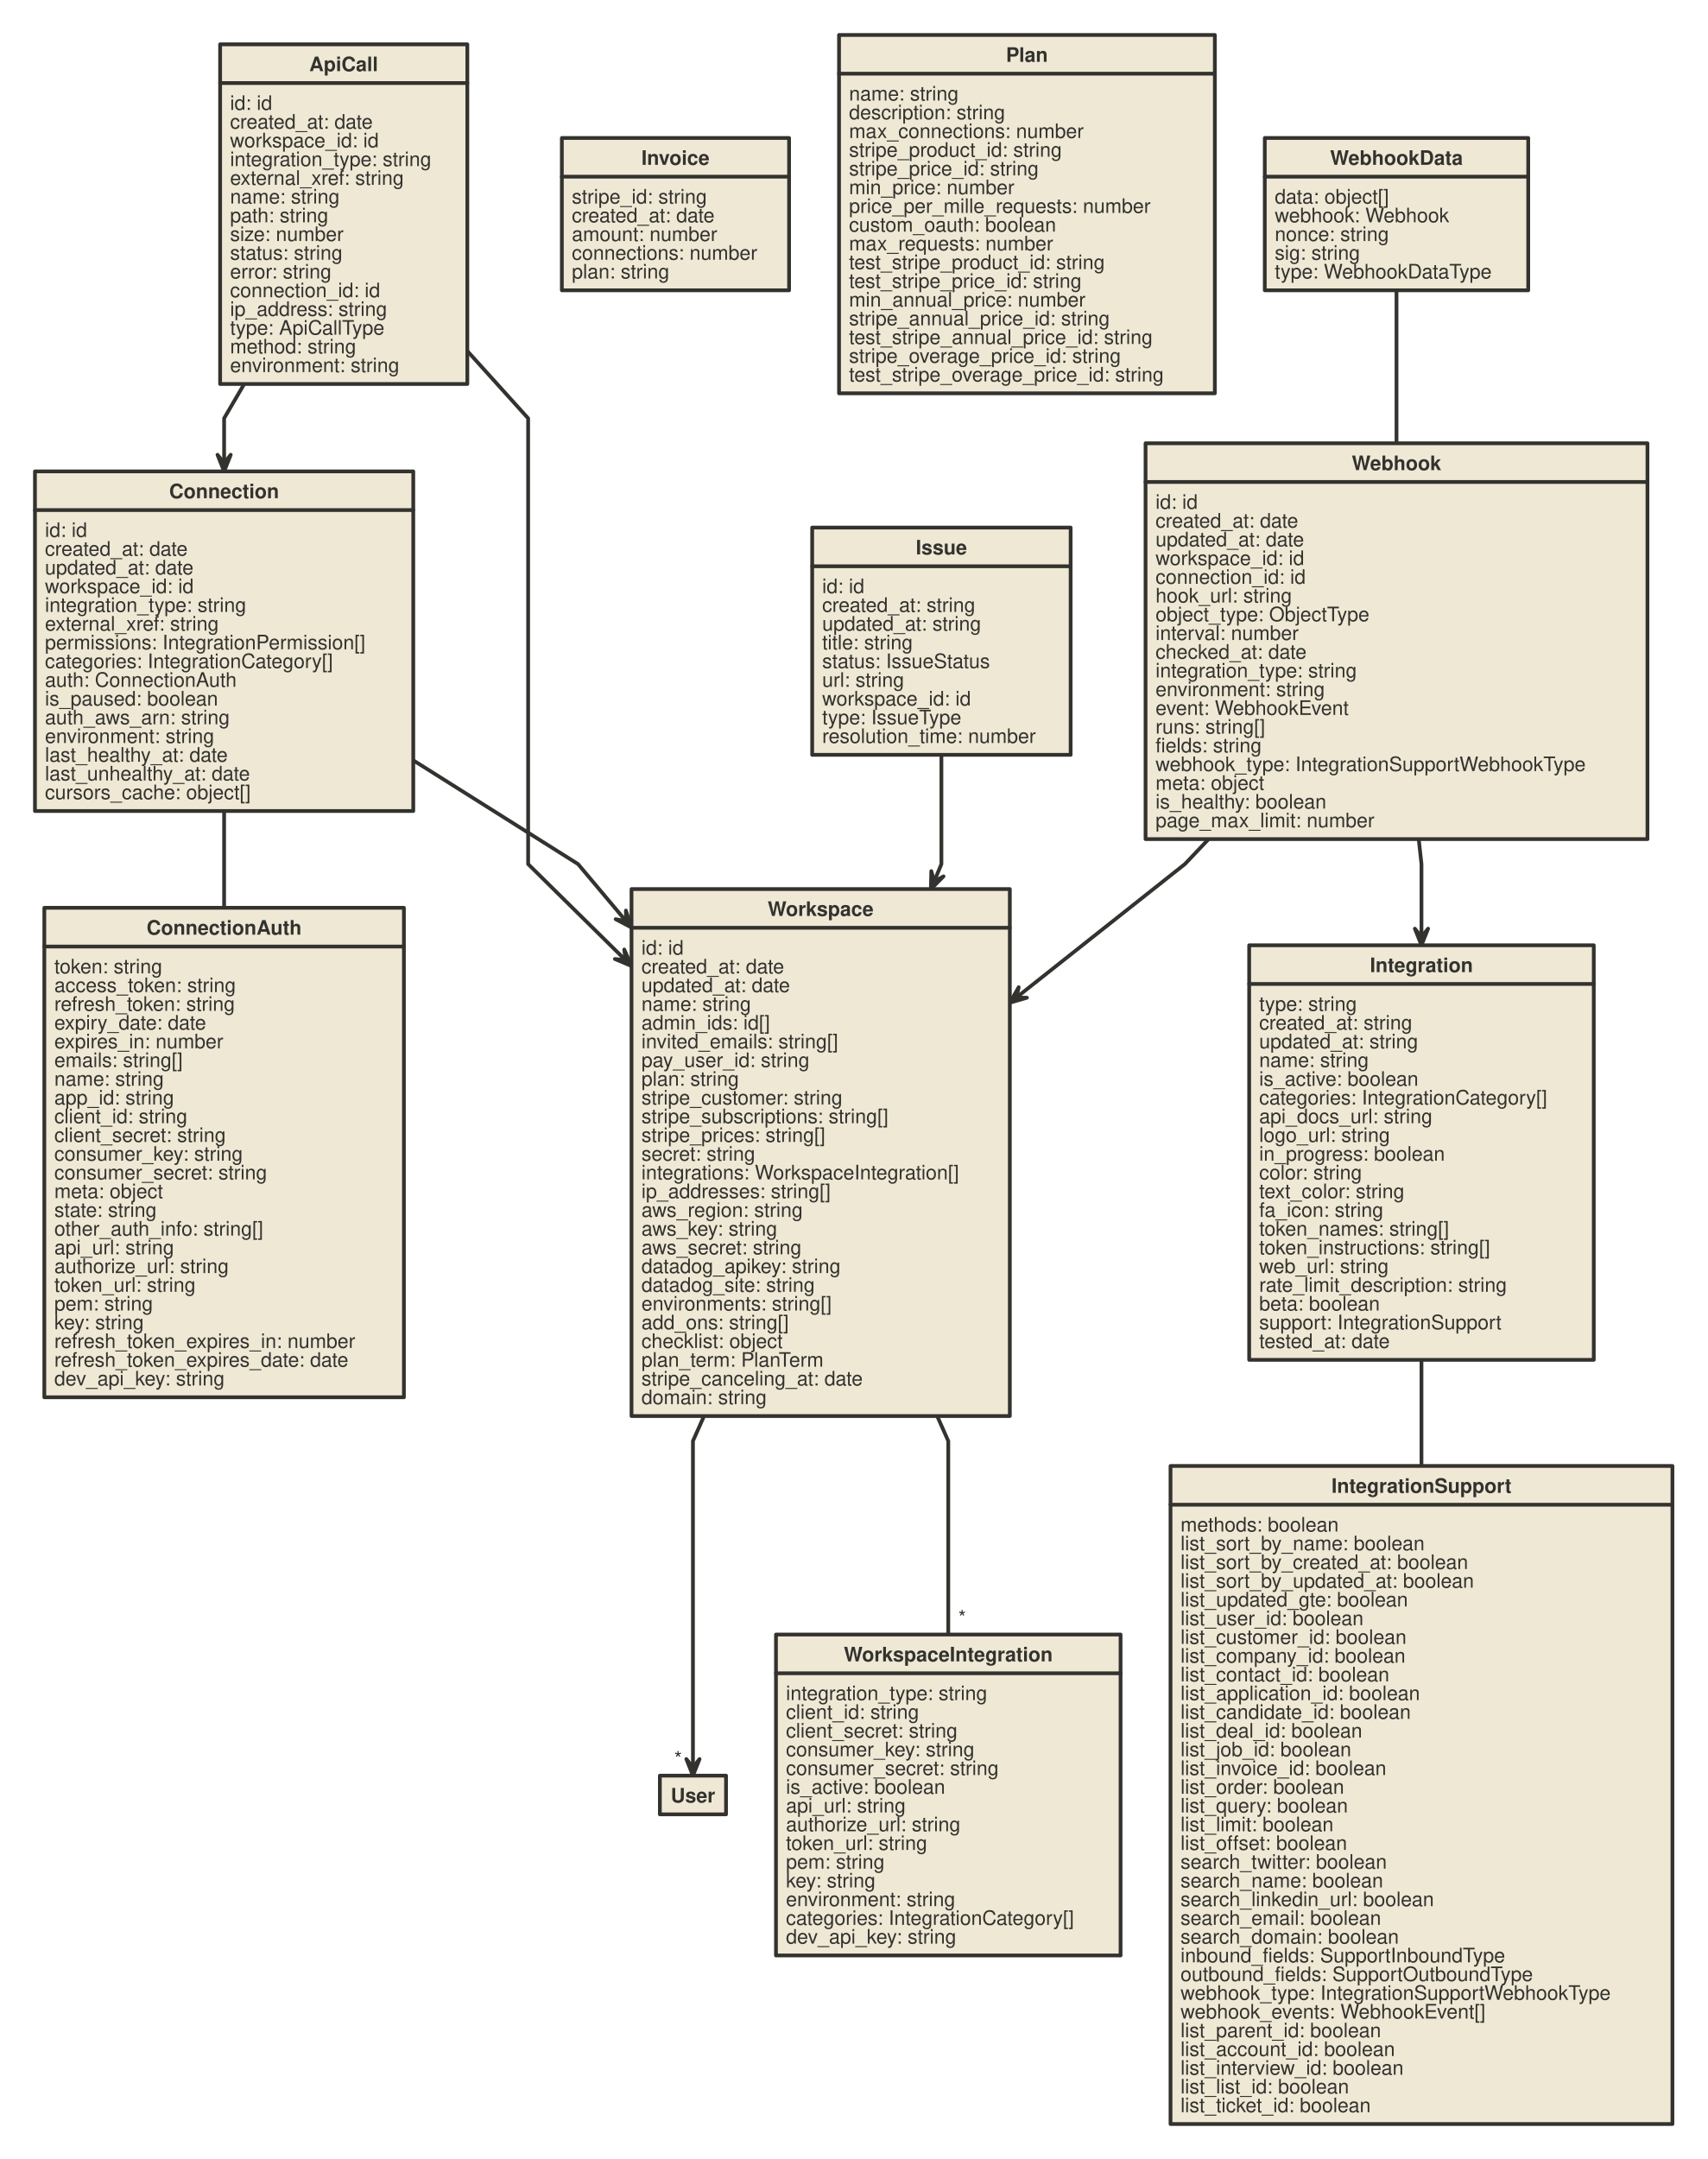
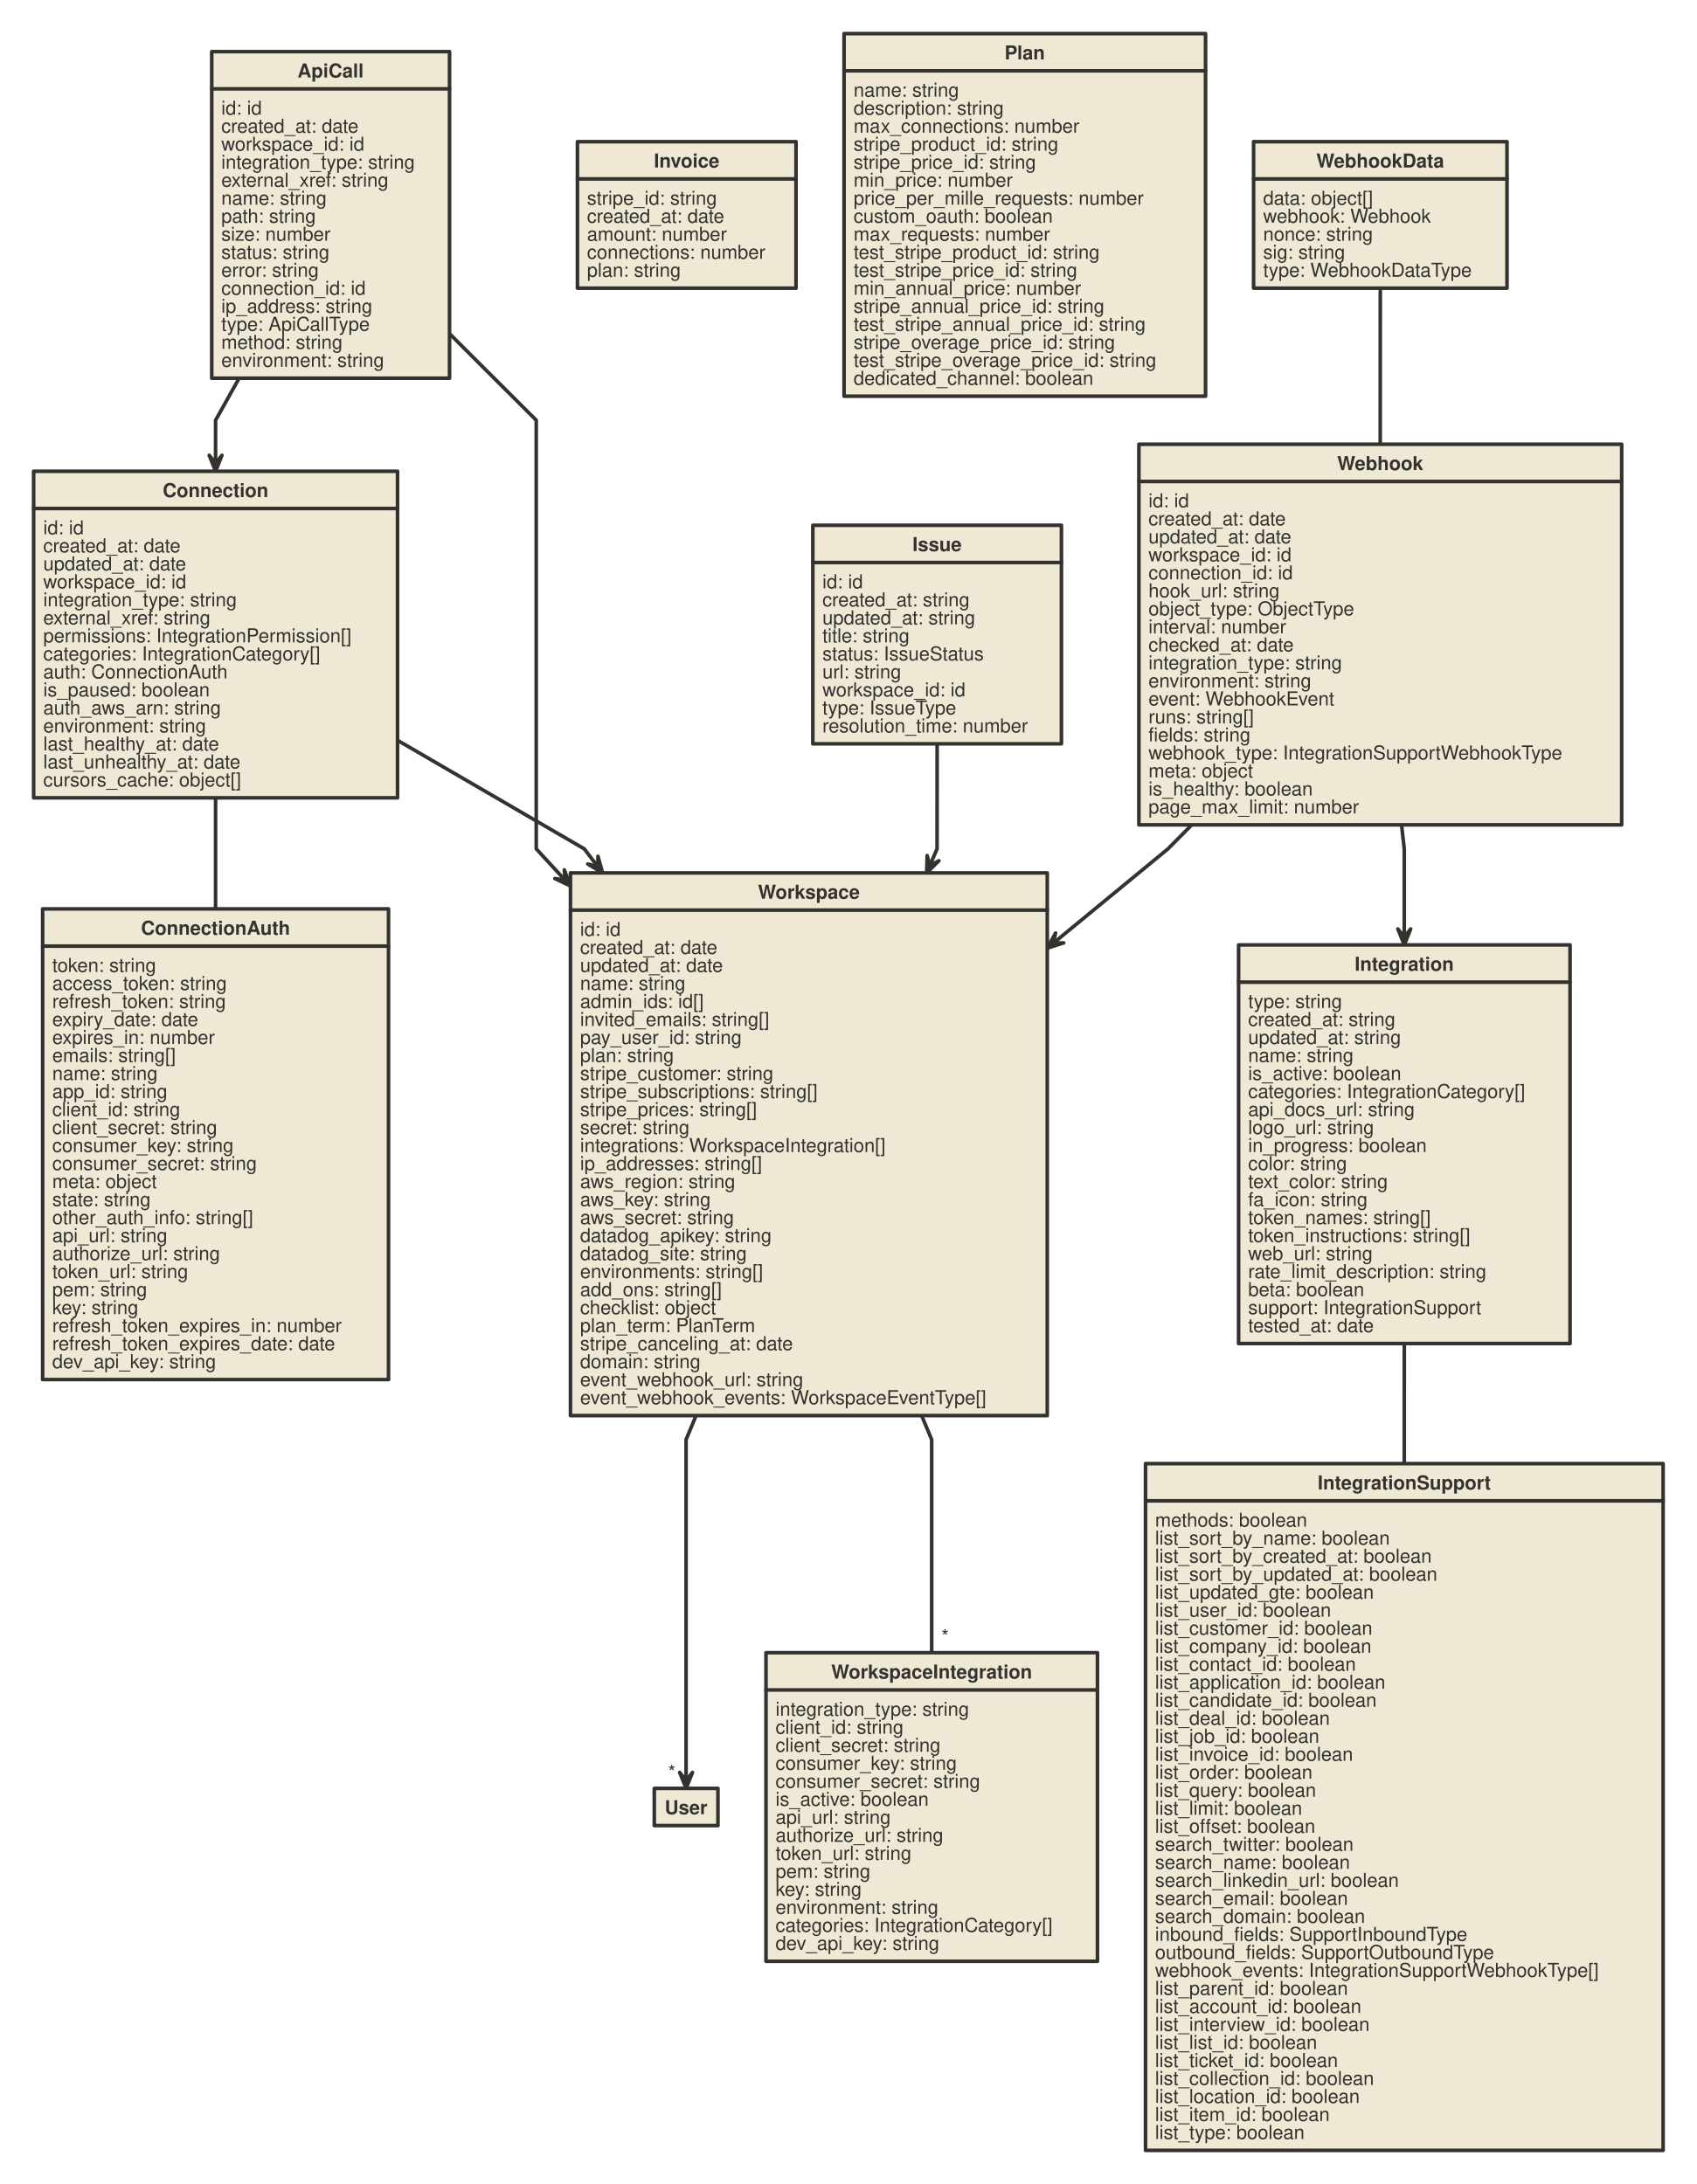
- <svg xmlns="http://www.w3.org/2000/svg" version="1.1" baseProfile="full" width="1367.5" height="1729.0" viewbox="0 0 1367.5 1729">
+ <svg xmlns="http://www.w3.org/2000/svg" version="1.1" baseProfile="full" width="1412.8" height="1819.0" viewbox="0 0 1412.75 1819">
  <g stroke-width="1.0" text-align="left" font="12pt Helvetica, Arial, sans-serif" font-size="12pt" font-family="Helvetica" font-weight="bold" font-style="normal">
    <g font-family="Helvetica" font-size="12pt" font-weight="bold" font-style="normal" stroke-width="3.0" stroke-linejoin="round" stroke-linecap="round" stroke="#33322E">
      <g stroke="transparent" fill="transparent">
-         <rect x="0.0" y="0.0" height="1729.0" width="1367.5" stroke="none" />
+         <rect x="0.0" y="0.0" height="1819.0" width="1412.8" stroke="none" />
      </g>
      <g transform="translate(8, 8)" fill="#33322E">
        <g transform="translate(20, 20)" fill="#33322E" font-family="Helvetica" font-size="12pt" font-weight="normal" font-style="normal">
-           <path d="M346.3 253.1 L395 307 L395 485.5 L395 485.5 L395 664 L395 664 L473.003 740.921 L473.0 740.9 " fill="none" />
-           <path d="M464.5 740.0 L473.0 740.9 L472.0 732.4 L477.8 745.6 Z" />
-           <path d="M167.6 279.5 L151.5 307 L151.5 342.833 L151.5 342.8 " fill="none" />
-           <path d="M146.2 336.2 L151.5 342.8 L156.8 336.2 L151.5 349.5 Z" />
-           <path d="M303.0 580.9 L435 664 L473.459 709.735 L473.5 709.7 " fill="none" />
-           <path d="M465.1 708.1 L473.5 709.7 L473.3 701.2 L477.8 714.8 Z" />
-           <path d="M151.5 621.5 L151.5 664 L151.5 699 L151.5 699.0 " fill="none" />
-           <path d="M1110.5 1061.0 L1110.5 1126 L1110.5 1146 L1110.5 1146.0 " fill="none" />
-           <path d="M726.0 576.5 L726 664 L720.199 677.851 L720.2 677.9 " fill="none" />
-           <path d="M717.9 669.6 L720.2 677.9 L727.7 673.8 L717.6 684.0 Z" />
-           <path d="M940.0 644.0 L921 664 L785.977 770.908 L786.0 770.9 " fill="none" />
-           <path d="M787.9 762.6 L786.0 770.9 L794.5 771.0 L780.8 775.0 Z" />
-           <path d="M1108.3 644.0 L1110.5 664 L1110.5 722.333 L1110.5 722.3 " fill="none" />
-           <path d="M1105.2 715.7 L1110.5 722.3 L1115.8 715.7 L1110.5 729.0 Z" />
-           <path d="M1090.5 204.5 L1090.5 307 L1090.5 327 L1090.5 327.0 " fill="none" />
-           <text x="512.0" y="1386.0" stroke="none">*</text>
-           <path d="M535.9 1106.0 L527 1126 L527 1387.333 L527.0 1387.3 " fill="none" />
-           <path d="M521.7 1380.7 L527.0 1387.3 L532.3 1380.7 L527.0 1394.0 Z" />
-           <text x="739.5" y="1273.0" stroke="none">*</text>
-           <path d="M722.6 1106.0 L731.5 1126 L731.5 1281 L731.5 1281.0 " fill="none" />
+           <path d="M346.3 249.9 L418.5 322 L418.5 500.5 L418.5 500.5 L418.5 679 L418.5 679 L442.479 704.986 L442.5 705.0 " fill="none" />
+           <path d="M434.0 703.7 L442.5 705.0 L441.9 696.5 L447.0 709.9 Z" />
+           <path d="M171.1 287.0 L151.5 322 L151.5 357.833 L151.5 357.8 " fill="none" />
+           <path d="M146.2 351.2 L151.5 357.8 L156.8 351.2 L151.5 364.5 Z" />
+           <path d="M303.0 588.6 L458.5 679 L469.669 693.693 L469.7 693.7 " fill="none" />
+           <path d="M461.4 691.6 L469.7 693.7 L469.9 685.2 L473.7 699.0 Z" />
+           <path d="M151.5 636.5 L151.5 679 L151.5 729 L151.5 729.0 " fill="none" />
+           <path d="M1141.3 1091.0 L1141.25 1171 L1141.25 1191 L1141.3 1191.0 " fill="none" />
+           <path d="M752.3 591.5 L752.25 679 L746.225 692.884 L746.2 692.9 " fill="none" />
+           <path d="M744.0 684.6 L746.2 692.9 L753.8 688.9 L743.6 699.0 Z" />
+           <path d="M964.3 659.0 L944.5 679 L849.148 757.45 L849.1 757.4 " fill="none" />
+           <path d="M850.9 749.1 L849.1 757.4 L857.7 757.3 L844.0 761.7 Z" />
+           <path d="M1139.0 659.0 L1141.25 679 L1141.25 752.333 L1141.3 752.3 " fill="none" />
+           <path d="M1135.9 745.7 L1141.3 752.3 L1146.6 745.7 L1141.3 759.0 Z" />
+           <path d="M1121.3 212.0 L1121.25 322 L1121.25 342 L1121.3 342.0 " fill="none" />
+           <text x="528.3" y="1453.5" stroke="none">*</text>
+           <path d="M551.6 1151.0 L543.25 1171 L543.25 1454.833 L543.3 1454.8 " fill="none" />
+           <path d="M537.9 1448.2 L543.3 1454.8 L548.6 1448.2 L543.3 1461.5 Z" />
+           <text x="755.8" y="1340.5" stroke="none">*</text>
+           <path d="M739.4 1151.0 L747.75 1171 L747.75 1348.5 L747.8 1348.5 " fill="none" />
          <g data-name="ApiCall">
            <g fill="#eee8d5" stroke="#33322E" data-name="ApiCall">
-               <rect x="148.3" y="7.5" height="272.0" width="198.0" data-name="ApiCall" />
-               <path d="M148.3 38.5 L346.3 38.5" fill="none" data-name="ApiCall" />
-             </g>
-             <g transform="translate(148.25, 7.5)" font-family="Helvetica" font-size="12pt" font-weight="bold" font-style="normal" data-name="ApiCall">
+               <rect x="148.3" y="15.0" height="272.0" width="198.0" data-name="ApiCall" />
+               <path d="M148.3 46.0 L346.3 46.0" fill="none" data-name="ApiCall" />
+             </g>
+             <g transform="translate(148.25, 15)" font-family="Helvetica" font-size="12pt" font-weight="bold" font-style="normal" data-name="ApiCall">
              <g transform="translate(8, 8)" fill="#33322E" text-align="center" data-name="ApiCall">
                <text x="91.0" y="13.5" stroke="none" text-anchor="middle" data-name="ApiCall">ApiCall</text>
              </g>
            </g>
-             <g transform="translate(148.25, 38.5)" font-family="Helvetica" font-size="12pt" font-weight="normal" font-style="normal" data-name="ApiCall">
+             <g transform="translate(148.25, 46)" font-family="Helvetica" font-size="12pt" font-weight="normal" font-style="normal" data-name="ApiCall">
              <g transform="translate(8, 8)" fill="#33322E" text-align="left" data-name="ApiCall">
                <text x="0.0" y="13.5" stroke="none" data-name="ApiCall">id: id</text>
                <text x="0.0" y="28.5" stroke="none" data-name="ApiCall">created_at: date</text>
                <text x="0.0" y="43.5" stroke="none" data-name="ApiCall">workspace_id: id</text>
                <text x="0.0" y="58.5" stroke="none" data-name="ApiCall">integration_type: string</text>
                <text x="0.0" y="73.5" stroke="none" data-name="ApiCall">external_xref: string</text>
                <text x="0.0" y="88.5" stroke="none" data-name="ApiCall">name: string</text>
                <text x="0.0" y="103.5" stroke="none" data-name="ApiCall">path: string</text>
                <text x="0.0" y="118.5" stroke="none" data-name="ApiCall">size: number</text>
                <text x="0.0" y="133.5" stroke="none" data-name="ApiCall">status: string</text>
                <text x="0.0" y="148.5" stroke="none" data-name="ApiCall">error: string</text>
                <text x="0.0" y="163.5" stroke="none" data-name="ApiCall">connection_id: id</text>
                <text x="0.0" y="178.5" stroke="none" data-name="ApiCall">ip_address: string</text>
                <text x="0.0" y="193.5" stroke="none" data-name="ApiCall">type: ApiCallType</text>
                <text x="0.0" y="208.5" stroke="none" data-name="ApiCall">method: string</text>
                <text x="0.0" y="223.5" stroke="none" data-name="ApiCall">environment: string</text>
              </g>
            </g>
          </g>
          <g data-name="Connection">
            <g fill="#eee8d5" stroke="#33322E" data-name="Connection">
-               <rect x="0.0" y="349.5" height="272.0" width="303.0" data-name="Connection" />
-               <path d="M0.0 380.5 L303.0 380.5" fill="none" data-name="Connection" />
-             </g>
-             <g transform="translate(0, 349.5)" font-family="Helvetica" font-size="12pt" font-weight="bold" font-style="normal" data-name="Connection">
+               <rect x="0.0" y="364.5" height="272.0" width="303.0" data-name="Connection" />
+               <path d="M0.0 395.5 L303.0 395.5" fill="none" data-name="Connection" />
+             </g>
+             <g transform="translate(0, 364.5)" font-family="Helvetica" font-size="12pt" font-weight="bold" font-style="normal" data-name="Connection">
              <g transform="translate(8, 8)" fill="#33322E" text-align="center" data-name="Connection">
                <text x="143.5" y="13.5" stroke="none" text-anchor="middle" data-name="Connection">Connection</text>
              </g>
            </g>
-             <g transform="translate(0, 380.5)" font-family="Helvetica" font-size="12pt" font-weight="normal" font-style="normal" data-name="Connection">
+             <g transform="translate(0, 395.5)" font-family="Helvetica" font-size="12pt" font-weight="normal" font-style="normal" data-name="Connection">
              <g transform="translate(8, 8)" fill="#33322E" text-align="left" data-name="Connection">
                <text x="0.0" y="13.5" stroke="none" data-name="Connection">id: id</text>
                <text x="0.0" y="28.5" stroke="none" data-name="Connection">created_at: date</text>
                <text x="0.0" y="43.5" stroke="none" data-name="Connection">updated_at: date</text>
                <text x="0.0" y="58.5" stroke="none" data-name="Connection">workspace_id: id</text>
                <text x="0.0" y="73.5" stroke="none" data-name="Connection">integration_type: string</text>
                <text x="0.0" y="88.5" stroke="none" data-name="Connection">external_xref: string</text>
                <text x="0.0" y="103.5" stroke="none" data-name="Connection">permissions: IntegrationPermission[]</text>
                <text x="0.0" y="118.5" stroke="none" data-name="Connection">categories: IntegrationCategory[]</text>
                <text x="0.0" y="133.5" stroke="none" data-name="Connection">auth: ConnectionAuth</text>
                <text x="0.0" y="148.5" stroke="none" data-name="Connection">is_paused: boolean</text>
                <text x="0.0" y="163.5" stroke="none" data-name="Connection">auth_aws_arn: string</text>
                <text x="0.0" y="178.5" stroke="none" data-name="Connection">environment: string</text>
                <text x="0.0" y="193.5" stroke="none" data-name="Connection">last_healthy_at: date</text>
                <text x="0.0" y="208.5" stroke="none" data-name="Connection">last_unhealthy_at: date</text>
                <text x="0.0" y="223.5" stroke="none" data-name="Connection">cursors_cache: object[]</text>
              </g>
            </g>
          </g>
          <g data-name="ConnectionAuth">
            <g fill="#eee8d5" stroke="#33322E" data-name="ConnectionAuth">
-               <rect x="7.5" y="699.0" height="392.0" width="288.0" data-name="ConnectionAuth" />
-               <path d="M7.5 730.0 L295.5 730.0" fill="none" data-name="ConnectionAuth" />
-             </g>
-             <g transform="translate(7.5, 699)" font-family="Helvetica" font-size="12pt" font-weight="bold" font-style="normal" data-name="ConnectionAuth">
+               <rect x="7.5" y="729.0" height="392.0" width="288.0" data-name="ConnectionAuth" />
+               <path d="M7.5 760.0 L295.5 760.0" fill="none" data-name="ConnectionAuth" />
+             </g>
+             <g transform="translate(7.5, 729)" font-family="Helvetica" font-size="12pt" font-weight="bold" font-style="normal" data-name="ConnectionAuth">
              <g transform="translate(8, 8)" fill="#33322E" text-align="center" data-name="ConnectionAuth">
                <text x="136.0" y="13.5" stroke="none" text-anchor="middle" data-name="ConnectionAuth">ConnectionAuth</text>
              </g>
            </g>
-             <g transform="translate(7.5, 730)" font-family="Helvetica" font-size="12pt" font-weight="normal" font-style="normal" data-name="ConnectionAuth">
+             <g transform="translate(7.5, 760)" font-family="Helvetica" font-size="12pt" font-weight="normal" font-style="normal" data-name="ConnectionAuth">
              <g transform="translate(8, 8)" fill="#33322E" text-align="left" data-name="ConnectionAuth">
                <text x="0.0" y="13.5" stroke="none" data-name="ConnectionAuth">token: string</text>
                <text x="0.0" y="28.5" stroke="none" data-name="ConnectionAuth">access_token: string</text>
                <text x="0.0" y="43.5" stroke="none" data-name="ConnectionAuth">refresh_token: string</text>
                <text x="0.0" y="58.5" stroke="none" data-name="ConnectionAuth">expiry_date: date</text>
                <text x="0.0" y="73.5" stroke="none" data-name="ConnectionAuth">expires_in: number</text>
                <text x="0.0" y="88.5" stroke="none" data-name="ConnectionAuth">emails: string[]</text>
                <text x="0.0" y="103.5" stroke="none" data-name="ConnectionAuth">name: string</text>
                <text x="0.0" y="118.5" stroke="none" data-name="ConnectionAuth">app_id: string</text>
                <text x="0.0" y="133.5" stroke="none" data-name="ConnectionAuth">client_id: string</text>
                <text x="0.0" y="148.5" stroke="none" data-name="ConnectionAuth">client_secret: string</text>
                <text x="0.0" y="163.5" stroke="none" data-name="ConnectionAuth">consumer_key: string</text>
                <text x="0.0" y="178.5" stroke="none" data-name="ConnectionAuth">consumer_secret: string</text>
                <text x="0.0" y="193.5" stroke="none" data-name="ConnectionAuth">meta: object</text>
                <text x="0.0" y="208.5" stroke="none" data-name="ConnectionAuth">state: string</text>
                <text x="0.0" y="223.5" stroke="none" data-name="ConnectionAuth">other_auth_info: string[]</text>
                <text x="0.0" y="238.5" stroke="none" data-name="ConnectionAuth">api_url: string</text>
                <text x="0.0" y="253.5" stroke="none" data-name="ConnectionAuth">authorize_url: string</text>
                <text x="0.0" y="268.5" stroke="none" data-name="ConnectionAuth">token_url: string</text>
                <text x="0.0" y="283.5" stroke="none" data-name="ConnectionAuth">pem: string</text>
                <text x="0.0" y="298.5" stroke="none" data-name="ConnectionAuth">key: string</text>
                <text x="0.0" y="313.5" stroke="none" data-name="ConnectionAuth">refresh_token_expires_in: number</text>
                <text x="0.0" y="328.5" stroke="none" data-name="ConnectionAuth">refresh_token_expires_date: date</text>
                <text x="0.0" y="343.5" stroke="none" data-name="ConnectionAuth">dev_api_key: string</text>
              </g>
            </g>
          </g>
          <g data-name="Integration">
            <g fill="#eee8d5" stroke="#33322E" data-name="Integration">
-               <rect x="972.5" y="729.0" height="332.0" width="276.0" data-name="Integration" />
-               <path d="M972.5 760.0 L1248.5 760.0" fill="none" data-name="Integration" />
-             </g>
-             <g transform="translate(972.5, 729)" font-family="Helvetica" font-size="12pt" font-weight="bold" font-style="normal" data-name="Integration">
+               <rect x="1003.3" y="759.0" height="332.0" width="276.0" data-name="Integration" />
+               <path d="M1003.3 790.0 L1279.3 790.0" fill="none" data-name="Integration" />
+             </g>
+             <g transform="translate(1003.25, 759)" font-family="Helvetica" font-size="12pt" font-weight="bold" font-style="normal" data-name="Integration">
              <g transform="translate(8, 8)" fill="#33322E" text-align="center" data-name="Integration">
                <text x="130.0" y="13.5" stroke="none" text-anchor="middle" data-name="Integration">Integration</text>
              </g>
            </g>
-             <g transform="translate(972.5, 760)" font-family="Helvetica" font-size="12pt" font-weight="normal" font-style="normal" data-name="Integration">
+             <g transform="translate(1003.25, 790)" font-family="Helvetica" font-size="12pt" font-weight="normal" font-style="normal" data-name="Integration">
              <g transform="translate(8, 8)" fill="#33322E" text-align="left" data-name="Integration">
                <text x="0.0" y="13.5" stroke="none" data-name="Integration">type: string</text>
                <text x="0.0" y="28.5" stroke="none" data-name="Integration">created_at: string</text>
                <text x="0.0" y="43.5" stroke="none" data-name="Integration">updated_at: string</text>
                <text x="0.0" y="58.5" stroke="none" data-name="Integration">name: string</text>
                <text x="0.0" y="73.5" stroke="none" data-name="Integration">is_active: boolean</text>
                <text x="0.0" y="88.5" stroke="none" data-name="Integration">categories: IntegrationCategory[]</text>
                <text x="0.0" y="103.5" stroke="none" data-name="Integration">api_docs_url: string</text>
                <text x="0.0" y="118.5" stroke="none" data-name="Integration">logo_url: string</text>
                <text x="0.0" y="133.5" stroke="none" data-name="Integration">in_progress: boolean</text>
                <text x="0.0" y="148.5" stroke="none" data-name="Integration">color: string</text>
                <text x="0.0" y="163.5" stroke="none" data-name="Integration">text_color: string</text>
                <text x="0.0" y="178.5" stroke="none" data-name="Integration">fa_icon: string</text>
                <text x="0.0" y="193.5" stroke="none" data-name="Integration">token_names: string[]</text>
                <text x="0.0" y="208.5" stroke="none" data-name="Integration">token_instructions: string[]</text>
                <text x="0.0" y="223.5" stroke="none" data-name="Integration">web_url: string</text>
                <text x="0.0" y="238.5" stroke="none" data-name="Integration">rate_limit_description: string</text>
                <text x="0.0" y="253.5" stroke="none" data-name="Integration">beta: boolean</text>
                <text x="0.0" y="268.5" stroke="none" data-name="Integration">support: IntegrationSupport</text>
                <text x="0.0" y="283.5" stroke="none" data-name="Integration">tested_at: date</text>
              </g>
            </g>
          </g>
          <g data-name="IntegrationSupport">
            <g fill="#eee8d5" stroke="#33322E" data-name="IntegrationSupport">
-               <rect x="909.5" y="1146.0" height="527.0" width="402.0" data-name="IntegrationSupport" />
-               <path d="M909.5 1177.0 L1311.5 1177.0" fill="none" data-name="IntegrationSupport" />
-             </g>
-             <g transform="translate(909.5, 1146)" font-family="Helvetica" font-size="12pt" font-weight="bold" font-style="normal" data-name="IntegrationSupport">
+               <rect x="925.8" y="1191.0" height="572.0" width="431.0" data-name="IntegrationSupport" />
+               <path d="M925.8 1222.0 L1356.8 1222.0" fill="none" data-name="IntegrationSupport" />
+             </g>
+             <g transform="translate(925.75, 1191)" font-family="Helvetica" font-size="12pt" font-weight="bold" font-style="normal" data-name="IntegrationSupport">
              <g transform="translate(8, 8)" fill="#33322E" text-align="center" data-name="IntegrationSupport">
-                 <text x="193.0" y="13.5" stroke="none" text-anchor="middle" data-name="IntegrationSupport">IntegrationSupport</text>
-               </g>
-             </g>
-             <g transform="translate(909.5, 1177)" font-family="Helvetica" font-size="12pt" font-weight="normal" font-style="normal" data-name="IntegrationSupport">
+                 <text x="207.5" y="13.5" stroke="none" text-anchor="middle" data-name="IntegrationSupport">IntegrationSupport</text>
+               </g>
+             </g>
+             <g transform="translate(925.75, 1222)" font-family="Helvetica" font-size="12pt" font-weight="normal" font-style="normal" data-name="IntegrationSupport">
              <g transform="translate(8, 8)" fill="#33322E" text-align="left" data-name="IntegrationSupport">
                <text x="0.0" y="13.5" stroke="none" data-name="IntegrationSupport">methods: boolean</text>
                <text x="0.0" y="28.5" stroke="none" data-name="IntegrationSupport">list_sort_by_name: boolean</text>
                <text x="0.0" y="43.5" stroke="none" data-name="IntegrationSupport">list_sort_by_created_at: boolean</text>
                <text x="0.0" y="58.5" stroke="none" data-name="IntegrationSupport">list_sort_by_updated_at: boolean</text>
                <text x="0.0" y="73.5" stroke="none" data-name="IntegrationSupport">list_updated_gte: boolean</text>
                <text x="0.0" y="88.5" stroke="none" data-name="IntegrationSupport">list_user_id: boolean</text>
                <text x="0.0" y="103.5" stroke="none" data-name="IntegrationSupport">list_customer_id: boolean</text>
                <text x="0.0" y="118.5" stroke="none" data-name="IntegrationSupport">list_company_id: boolean</text>
                <text x="0.0" y="133.5" stroke="none" data-name="IntegrationSupport">list_contact_id: boolean</text>
                <text x="0.0" y="148.5" stroke="none" data-name="IntegrationSupport">list_application_id: boolean</text>
                <text x="0.0" y="163.5" stroke="none" data-name="IntegrationSupport">list_candidate_id: boolean</text>
                <text x="0.0" y="178.5" stroke="none" data-name="IntegrationSupport">list_deal_id: boolean</text>
                <text x="0.0" y="193.5" stroke="none" data-name="IntegrationSupport">list_job_id: boolean</text>
                <text x="0.0" y="208.5" stroke="none" data-name="IntegrationSupport">list_invoice_id: boolean</text>
                <text x="0.0" y="223.5" stroke="none" data-name="IntegrationSupport">list_order: boolean</text>
                <text x="0.0" y="238.5" stroke="none" data-name="IntegrationSupport">list_query: boolean</text>
                <text x="0.0" y="253.5" stroke="none" data-name="IntegrationSupport">list_limit: boolean</text>
                <text x="0.0" y="268.5" stroke="none" data-name="IntegrationSupport">list_offset: boolean</text>
                <text x="0.0" y="283.5" stroke="none" data-name="IntegrationSupport">search_twitter: boolean</text>
                <text x="0.0" y="298.5" stroke="none" data-name="IntegrationSupport">search_name: boolean</text>
                <text x="0.0" y="313.5" stroke="none" data-name="IntegrationSupport">search_linkedin_url: boolean</text>
                <text x="0.0" y="328.5" stroke="none" data-name="IntegrationSupport">search_email: boolean</text>
                <text x="0.0" y="343.5" stroke="none" data-name="IntegrationSupport">search_domain: boolean</text>
                <text x="0.0" y="358.5" stroke="none" data-name="IntegrationSupport">inbound_fields: SupportInboundType</text>
                <text x="0.0" y="373.5" stroke="none" data-name="IntegrationSupport">outbound_fields: SupportOutboundType</text>
-                 <text x="0.0" y="388.5" stroke="none" data-name="IntegrationSupport">webhook_type: IntegrationSupportWebhookType</text>
-                 <text x="0.0" y="403.5" stroke="none" data-name="IntegrationSupport">webhook_events: WebhookEvent[]</text>
-                 <text x="0.0" y="418.5" stroke="none" data-name="IntegrationSupport">list_parent_id: boolean</text>
-                 <text x="0.0" y="433.5" stroke="none" data-name="IntegrationSupport">list_account_id: boolean</text>
-                 <text x="0.0" y="448.5" stroke="none" data-name="IntegrationSupport">list_interview_id: boolean</text>
-                 <text x="0.0" y="463.5" stroke="none" data-name="IntegrationSupport">list_list_id: boolean</text>
-                 <text x="0.0" y="478.5" stroke="none" data-name="IntegrationSupport">list_ticket_id: boolean</text>
+                 <text x="0.0" y="388.5" stroke="none" data-name="IntegrationSupport">webhook_events: IntegrationSupportWebhookType[]</text>
+                 <text x="0.0" y="403.5" stroke="none" data-name="IntegrationSupport">list_parent_id: boolean</text>
+                 <text x="0.0" y="418.5" stroke="none" data-name="IntegrationSupport">list_account_id: boolean</text>
+                 <text x="0.0" y="433.5" stroke="none" data-name="IntegrationSupport">list_interview_id: boolean</text>
+                 <text x="0.0" y="448.5" stroke="none" data-name="IntegrationSupport">list_list_id: boolean</text>
+                 <text x="0.0" y="463.5" stroke="none" data-name="IntegrationSupport">list_ticket_id: boolean</text>
+                 <text x="0.0" y="478.5" stroke="none" data-name="IntegrationSupport">list_collection_id: boolean</text>
+                 <text x="0.0" y="493.5" stroke="none" data-name="IntegrationSupport">list_location_id: boolean</text>
+                 <text x="0.0" y="508.5" stroke="none" data-name="IntegrationSupport">list_item_id: boolean</text>
+                 <text x="0.0" y="523.5" stroke="none" data-name="IntegrationSupport">list_type: boolean</text>
              </g>
            </g>
          </g>
          <g data-name="Invoice">
            <g fill="#eee8d5" stroke="#33322E" data-name="Invoice">
-               <rect x="422.0" y="82.5" height="122.0" width="182.0" data-name="Invoice" />
-               <path d="M422.0 113.5 L604.0 113.5" fill="none" data-name="Invoice" />
-             </g>
-             <g transform="translate(422, 82.5)" font-family="Helvetica" font-size="12pt" font-weight="bold" font-style="normal" data-name="Invoice">
+               <rect x="452.8" y="90.0" height="122.0" width="182.0" data-name="Invoice" />
+               <path d="M452.8 121.0 L634.8 121.0" fill="none" data-name="Invoice" />
+             </g>
+             <g transform="translate(452.75, 90)" font-family="Helvetica" font-size="12pt" font-weight="bold" font-style="normal" data-name="Invoice">
              <g transform="translate(8, 8)" fill="#33322E" text-align="center" data-name="Invoice">
                <text x="83.0" y="13.5" stroke="none" text-anchor="middle" data-name="Invoice">Invoice</text>
              </g>
            </g>
-             <g transform="translate(422, 113.5)" font-family="Helvetica" font-size="12pt" font-weight="normal" font-style="normal" data-name="Invoice">
+             <g transform="translate(452.75, 121)" font-family="Helvetica" font-size="12pt" font-weight="normal" font-style="normal" data-name="Invoice">
              <g transform="translate(8, 8)" fill="#33322E" text-align="left" data-name="Invoice">
                <text x="0.0" y="13.5" stroke="none" data-name="Invoice">stripe_id: string</text>
                <text x="0.0" y="28.5" stroke="none" data-name="Invoice">created_at: date</text>
                <text x="0.0" y="43.5" stroke="none" data-name="Invoice">amount: number</text>
                <text x="0.0" y="58.5" stroke="none" data-name="Invoice">connections: number</text>
                <text x="0.0" y="73.5" stroke="none" data-name="Invoice">plan: string</text>
              </g>
            </g>
          </g>
          <g data-name="Issue">
            <g fill="#eee8d5" stroke="#33322E" data-name="Issue">
-               <rect x="622.5" y="394.5" height="182.0" width="207.0" data-name="Issue" />
-               <path d="M622.5 425.5 L829.5 425.5" fill="none" data-name="Issue" />
-             </g>
-             <g transform="translate(622.5, 394.5)" font-family="Helvetica" font-size="12pt" font-weight="bold" font-style="normal" data-name="Issue">
+               <rect x="648.8" y="409.5" height="182.0" width="207.0" data-name="Issue" />
+               <path d="M648.8 440.5 L855.8 440.5" fill="none" data-name="Issue" />
+             </g>
+             <g transform="translate(648.75, 409.5)" font-family="Helvetica" font-size="12pt" font-weight="bold" font-style="normal" data-name="Issue">
              <g transform="translate(8, 8)" fill="#33322E" text-align="center" data-name="Issue">
                <text x="95.5" y="13.5" stroke="none" text-anchor="middle" data-name="Issue">Issue</text>
              </g>
            </g>
-             <g transform="translate(622.5, 425.5)" font-family="Helvetica" font-size="12pt" font-weight="normal" font-style="normal" data-name="Issue">
+             <g transform="translate(648.75, 440.5)" font-family="Helvetica" font-size="12pt" font-weight="normal" font-style="normal" data-name="Issue">
              <g transform="translate(8, 8)" fill="#33322E" text-align="left" data-name="Issue">
                <text x="0.0" y="13.5" stroke="none" data-name="Issue">id: id</text>
                <text x="0.0" y="28.5" stroke="none" data-name="Issue">created_at: string</text>
                <text x="0.0" y="43.5" stroke="none" data-name="Issue">updated_at: string</text>
                <text x="0.0" y="58.5" stroke="none" data-name="Issue">title: string</text>
                <text x="0.0" y="73.5" stroke="none" data-name="Issue">status: IssueStatus</text>
                <text x="0.0" y="88.5" stroke="none" data-name="Issue">url: string</text>
                <text x="0.0" y="103.5" stroke="none" data-name="Issue">workspace_id: id</text>
                <text x="0.0" y="118.5" stroke="none" data-name="Issue">type: IssueType</text>
                <text x="0.0" y="133.5" stroke="none" data-name="Issue">resolution_time: number</text>
              </g>
            </g>
          </g>
          <g data-name="Plan">
            <g fill="#eee8d5" stroke="#33322E" data-name="Plan">
-               <rect x="644.0" y="0.0" height="287.0" width="301.0" data-name="Plan" />
-               <path d="M644.0 31.0 L945.0 31.0" fill="none" data-name="Plan" />
-             </g>
-             <g transform="translate(644, 0)" font-family="Helvetica" font-size="12pt" font-weight="bold" font-style="normal" data-name="Plan">
+               <rect x="674.8" y="0.0" height="302.0" width="301.0" data-name="Plan" />
+               <path d="M674.8 31.0 L975.8 31.0" fill="none" data-name="Plan" />
+             </g>
+             <g transform="translate(674.75, 0)" font-family="Helvetica" font-size="12pt" font-weight="bold" font-style="normal" data-name="Plan">
              <g transform="translate(8, 8)" fill="#33322E" text-align="center" data-name="Plan">
                <text x="142.5" y="13.5" stroke="none" text-anchor="middle" data-name="Plan">Plan</text>
              </g>
            </g>
-             <g transform="translate(644, 31)" font-family="Helvetica" font-size="12pt" font-weight="normal" font-style="normal" data-name="Plan">
+             <g transform="translate(674.75, 31)" font-family="Helvetica" font-size="12pt" font-weight="normal" font-style="normal" data-name="Plan">
              <g transform="translate(8, 8)" fill="#33322E" text-align="left" data-name="Plan">
                <text x="0.0" y="13.5" stroke="none" data-name="Plan">name: string</text>
                <text x="0.0" y="28.5" stroke="none" data-name="Plan">description: string</text>
                <text x="0.0" y="43.5" stroke="none" data-name="Plan">max_connections: number</text>
                <text x="0.0" y="58.5" stroke="none" data-name="Plan">stripe_product_id: string</text>
                <text x="0.0" y="73.5" stroke="none" data-name="Plan">stripe_price_id: string</text>
                <text x="0.0" y="88.5" stroke="none" data-name="Plan">min_price: number</text>
                <text x="0.0" y="103.5" stroke="none" data-name="Plan">price_per_mille_requests: number</text>
                <text x="0.0" y="118.5" stroke="none" data-name="Plan">custom_oauth: boolean</text>
                <text x="0.0" y="133.5" stroke="none" data-name="Plan">max_requests: number</text>
                <text x="0.0" y="148.5" stroke="none" data-name="Plan">test_stripe_product_id: string</text>
                <text x="0.0" y="163.5" stroke="none" data-name="Plan">test_stripe_price_id: string</text>
                <text x="0.0" y="178.5" stroke="none" data-name="Plan">min_annual_price: number</text>
                <text x="0.0" y="193.5" stroke="none" data-name="Plan">stripe_annual_price_id: string</text>
                <text x="0.0" y="208.5" stroke="none" data-name="Plan">test_stripe_annual_price_id: string</text>
                <text x="0.0" y="223.5" stroke="none" data-name="Plan">stripe_overage_price_id: string</text>
                <text x="0.0" y="238.5" stroke="none" data-name="Plan">test_stripe_overage_price_id: string</text>
+                 <text x="0.0" y="253.5" stroke="none" data-name="Plan">dedicated_channel: boolean</text>
              </g>
            </g>
          </g>
          <g data-name="Webhook">
            <g fill="#eee8d5" stroke="#33322E" data-name="Webhook">
-               <rect x="889.5" y="327.0" height="317.0" width="402.0" data-name="Webhook" />
-               <path d="M889.5 358.0 L1291.5 358.0" fill="none" data-name="Webhook" />
-             </g>
-             <g transform="translate(889.5, 327)" font-family="Helvetica" font-size="12pt" font-weight="bold" font-style="normal" data-name="Webhook">
+               <rect x="920.3" y="342.0" height="317.0" width="402.0" data-name="Webhook" />
+               <path d="M920.3 373.0 L1322.3 373.0" fill="none" data-name="Webhook" />
+             </g>
+             <g transform="translate(920.25, 342)" font-family="Helvetica" font-size="12pt" font-weight="bold" font-style="normal" data-name="Webhook">
              <g transform="translate(8, 8)" fill="#33322E" text-align="center" data-name="Webhook">
                <text x="193.0" y="13.5" stroke="none" text-anchor="middle" data-name="Webhook">Webhook</text>
              </g>
            </g>
-             <g transform="translate(889.5, 358)" font-family="Helvetica" font-size="12pt" font-weight="normal" font-style="normal" data-name="Webhook">
+             <g transform="translate(920.25, 373)" font-family="Helvetica" font-size="12pt" font-weight="normal" font-style="normal" data-name="Webhook">
              <g transform="translate(8, 8)" fill="#33322E" text-align="left" data-name="Webhook">
                <text x="0.0" y="13.5" stroke="none" data-name="Webhook">id: id</text>
                <text x="0.0" y="28.5" stroke="none" data-name="Webhook">created_at: date</text>
                <text x="0.0" y="43.5" stroke="none" data-name="Webhook">updated_at: date</text>
                <text x="0.0" y="58.5" stroke="none" data-name="Webhook">workspace_id: id</text>
                <text x="0.0" y="73.5" stroke="none" data-name="Webhook">connection_id: id</text>
                <text x="0.0" y="88.5" stroke="none" data-name="Webhook">hook_url: string</text>
                <text x="0.0" y="103.5" stroke="none" data-name="Webhook">object_type: ObjectType</text>
                <text x="0.0" y="118.5" stroke="none" data-name="Webhook">interval: number</text>
                <text x="0.0" y="133.5" stroke="none" data-name="Webhook">checked_at: date</text>
                <text x="0.0" y="148.5" stroke="none" data-name="Webhook">integration_type: string</text>
                <text x="0.0" y="163.5" stroke="none" data-name="Webhook">environment: string</text>
                <text x="0.0" y="178.5" stroke="none" data-name="Webhook">event: WebhookEvent</text>
                <text x="0.0" y="193.5" stroke="none" data-name="Webhook">runs: string[]</text>
                <text x="0.0" y="208.5" stroke="none" data-name="Webhook">fields: string</text>
                <text x="0.0" y="223.5" stroke="none" data-name="Webhook">webhook_type: IntegrationSupportWebhookType</text>
                <text x="0.0" y="238.5" stroke="none" data-name="Webhook">meta: object</text>
                <text x="0.0" y="253.5" stroke="none" data-name="Webhook">is_healthy: boolean</text>
                <text x="0.0" y="268.5" stroke="none" data-name="Webhook">page_max_limit: number</text>
              </g>
            </g>
          </g>
          <g data-name="WebhookData">
            <g fill="#eee8d5" stroke="#33322E" data-name="WebhookData">
-               <rect x="985.0" y="82.5" height="122.0" width="211.0" data-name="WebhookData" />
-               <path d="M985.0 113.5 L1196.0 113.5" fill="none" data-name="WebhookData" />
-             </g>
-             <g transform="translate(985, 82.5)" font-family="Helvetica" font-size="12pt" font-weight="bold" font-style="normal" data-name="WebhookData">
+               <rect x="1015.8" y="90.0" height="122.0" width="211.0" data-name="WebhookData" />
+               <path d="M1015.8 121.0 L1226.8 121.0" fill="none" data-name="WebhookData" />
+             </g>
+             <g transform="translate(1015.75, 90)" font-family="Helvetica" font-size="12pt" font-weight="bold" font-style="normal" data-name="WebhookData">
              <g transform="translate(8, 8)" fill="#33322E" text-align="center" data-name="WebhookData">
                <text x="97.5" y="13.5" stroke="none" text-anchor="middle" data-name="WebhookData">WebhookData</text>
              </g>
            </g>
-             <g transform="translate(985, 113.5)" font-family="Helvetica" font-size="12pt" font-weight="normal" font-style="normal" data-name="WebhookData">
+             <g transform="translate(1015.75, 121)" font-family="Helvetica" font-size="12pt" font-weight="normal" font-style="normal" data-name="WebhookData">
              <g transform="translate(8, 8)" fill="#33322E" text-align="left" data-name="WebhookData">
                <text x="0.0" y="13.5" stroke="none" data-name="WebhookData">data: object[]</text>
                <text x="0.0" y="28.5" stroke="none" data-name="WebhookData">webhook: Webhook</text>
                <text x="0.0" y="43.5" stroke="none" data-name="WebhookData">nonce: string</text>
                <text x="0.0" y="58.5" stroke="none" data-name="WebhookData">sig: string</text>
                <text x="0.0" y="73.5" stroke="none" data-name="WebhookData">type: WebhookDataType</text>
              </g>
            </g>
          </g>
          <g data-name="Workspace">
            <g fill="#eee8d5" stroke="#33322E" data-name="Workspace">
-               <rect x="477.8" y="684.0" height="422.0" width="303.0" data-name="Workspace" />
-               <path d="M477.8 715.0 L780.8 715.0" fill="none" data-name="Workspace" />
-             </g>
-             <g transform="translate(477.75, 684)" font-family="Helvetica" font-size="12pt" font-weight="bold" font-style="normal" data-name="Workspace">
+               <rect x="447.0" y="699.0" height="452.0" width="397.0" data-name="Workspace" />
+               <path d="M447.0 730.0 L844.0 730.0" fill="none" data-name="Workspace" />
+             </g>
+             <g transform="translate(447, 699)" font-family="Helvetica" font-size="12pt" font-weight="bold" font-style="normal" data-name="Workspace">
              <g transform="translate(8, 8)" fill="#33322E" text-align="center" data-name="Workspace">
-                 <text x="143.5" y="13.5" stroke="none" text-anchor="middle" data-name="Workspace">Workspace</text>
-               </g>
-             </g>
-             <g transform="translate(477.75, 715)" font-family="Helvetica" font-size="12pt" font-weight="normal" font-style="normal" data-name="Workspace">
+                 <text x="190.5" y="13.5" stroke="none" text-anchor="middle" data-name="Workspace">Workspace</text>
+               </g>
+             </g>
+             <g transform="translate(447, 730)" font-family="Helvetica" font-size="12pt" font-weight="normal" font-style="normal" data-name="Workspace">
              <g transform="translate(8, 8)" fill="#33322E" text-align="left" data-name="Workspace">
                <text x="0.0" y="13.5" stroke="none" data-name="Workspace">id: id</text>
                <text x="0.0" y="28.5" stroke="none" data-name="Workspace">created_at: date</text>
                <text x="0.0" y="43.5" stroke="none" data-name="Workspace">updated_at: date</text>
                <text x="0.0" y="58.5" stroke="none" data-name="Workspace">name: string</text>
                <text x="0.0" y="73.5" stroke="none" data-name="Workspace">admin_ids: id[]</text>
                <text x="0.0" y="88.5" stroke="none" data-name="Workspace">invited_emails: string[]</text>
                <text x="0.0" y="103.5" stroke="none" data-name="Workspace">pay_user_id: string</text>
                <text x="0.0" y="118.5" stroke="none" data-name="Workspace">plan: string</text>
                <text x="0.0" y="133.5" stroke="none" data-name="Workspace">stripe_customer: string</text>
                <text x="0.0" y="148.5" stroke="none" data-name="Workspace">stripe_subscriptions: string[]</text>
                <text x="0.0" y="163.5" stroke="none" data-name="Workspace">stripe_prices: string[]</text>
                <text x="0.0" y="178.5" stroke="none" data-name="Workspace">secret: string</text>
                <text x="0.0" y="193.5" stroke="none" data-name="Workspace">integrations: WorkspaceIntegration[]</text>
                <text x="0.0" y="208.5" stroke="none" data-name="Workspace">ip_addresses: string[]</text>
                <text x="0.0" y="223.5" stroke="none" data-name="Workspace">aws_region: string</text>
                <text x="0.0" y="238.5" stroke="none" data-name="Workspace">aws_key: string</text>
                <text x="0.0" y="253.5" stroke="none" data-name="Workspace">aws_secret: string</text>
                <text x="0.0" y="268.5" stroke="none" data-name="Workspace">datadog_apikey: string</text>
                <text x="0.0" y="283.5" stroke="none" data-name="Workspace">datadog_site: string</text>
                <text x="0.0" y="298.5" stroke="none" data-name="Workspace">environments: string[]</text>
                <text x="0.0" y="313.5" stroke="none" data-name="Workspace">add_ons: string[]</text>
                <text x="0.0" y="328.5" stroke="none" data-name="Workspace">checklist: object</text>
                <text x="0.0" y="343.5" stroke="none" data-name="Workspace">plan_term: PlanTerm</text>
                <text x="0.0" y="358.5" stroke="none" data-name="Workspace">stripe_canceling_at: date</text>
                <text x="0.0" y="373.5" stroke="none" data-name="Workspace">domain: string</text>
+                 <text x="0.0" y="388.5" stroke="none" data-name="Workspace">event_webhook_url: string</text>
+                 <text x="0.0" y="403.5" stroke="none" data-name="Workspace">event_webhook_events: WorkspaceEventType[]</text>
              </g>
            </g>
          </g>
          <g data-name="WorkspaceIntegration">
            <g fill="#eee8d5" stroke="#33322E" data-name="WorkspaceIntegration">
-               <rect x="593.5" y="1281.0" height="257.0" width="276.0" data-name="WorkspaceIntegration" />
-               <path d="M593.5 1312.0 L869.5 1312.0" fill="none" data-name="WorkspaceIntegration" />
-             </g>
-             <g transform="translate(593.5, 1281)" font-family="Helvetica" font-size="12pt" font-weight="bold" font-style="normal" data-name="WorkspaceIntegration">
+               <rect x="609.8" y="1348.5" height="257.0" width="276.0" data-name="WorkspaceIntegration" />
+               <path d="M609.8 1379.5 L885.8 1379.5" fill="none" data-name="WorkspaceIntegration" />
+             </g>
+             <g transform="translate(609.75, 1348.5)" font-family="Helvetica" font-size="12pt" font-weight="bold" font-style="normal" data-name="WorkspaceIntegration">
              <g transform="translate(8, 8)" fill="#33322E" text-align="center" data-name="WorkspaceIntegration">
                <text x="130.0" y="13.5" stroke="none" text-anchor="middle" data-name="WorkspaceIntegration">WorkspaceIntegration</text>
              </g>
            </g>
-             <g transform="translate(593.5, 1312)" font-family="Helvetica" font-size="12pt" font-weight="normal" font-style="normal" data-name="WorkspaceIntegration">
+             <g transform="translate(609.75, 1379.5)" font-family="Helvetica" font-size="12pt" font-weight="normal" font-style="normal" data-name="WorkspaceIntegration">
              <g transform="translate(8, 8)" fill="#33322E" text-align="left" data-name="WorkspaceIntegration">
                <text x="0.0" y="13.5" stroke="none" data-name="WorkspaceIntegration">integration_type: string</text>
                <text x="0.0" y="28.5" stroke="none" data-name="WorkspaceIntegration">client_id: string</text>
                <text x="0.0" y="43.5" stroke="none" data-name="WorkspaceIntegration">client_secret: string</text>
                <text x="0.0" y="58.5" stroke="none" data-name="WorkspaceIntegration">consumer_key: string</text>
                <text x="0.0" y="73.5" stroke="none" data-name="WorkspaceIntegration">consumer_secret: string</text>
                <text x="0.0" y="88.5" stroke="none" data-name="WorkspaceIntegration">is_active: boolean</text>
                <text x="0.0" y="103.5" stroke="none" data-name="WorkspaceIntegration">api_url: string</text>
                <text x="0.0" y="118.5" stroke="none" data-name="WorkspaceIntegration">authorize_url: string</text>
                <text x="0.0" y="133.5" stroke="none" data-name="WorkspaceIntegration">token_url: string</text>
                <text x="0.0" y="148.5" stroke="none" data-name="WorkspaceIntegration">pem: string</text>
                <text x="0.0" y="163.5" stroke="none" data-name="WorkspaceIntegration">key: string</text>
                <text x="0.0" y="178.5" stroke="none" data-name="WorkspaceIntegration">environment: string</text>
                <text x="0.0" y="193.5" stroke="none" data-name="WorkspaceIntegration">categories: IntegrationCategory[]</text>
                <text x="0.0" y="208.5" stroke="none" data-name="WorkspaceIntegration">dev_api_key: string</text>
              </g>
            </g>
          </g>
          <g data-name="User">
            <g fill="#eee8d5" stroke="#33322E" data-name="User">
-               <rect x="500.5" y="1394.0" height="31.0" width="53.0" data-name="User" />
-             </g>
-             <g transform="translate(500.5, 1394)" font-family="Helvetica" font-size="12pt" font-weight="bold" font-style="normal" data-name="User">
+               <rect x="516.8" y="1461.5" height="31.0" width="53.0" data-name="User" />
+             </g>
+             <g transform="translate(516.75, 1461.5)" font-family="Helvetica" font-size="12pt" font-weight="bold" font-style="normal" data-name="User">
              <g transform="translate(8, 8)" fill="#33322E" text-align="center" data-name="User">
                <text x="18.5" y="13.5" stroke="none" text-anchor="middle" data-name="User">User</text>
              </g>
            </g>
          </g>
        </g>
      </g>
    </g>
  </g>
</svg>
